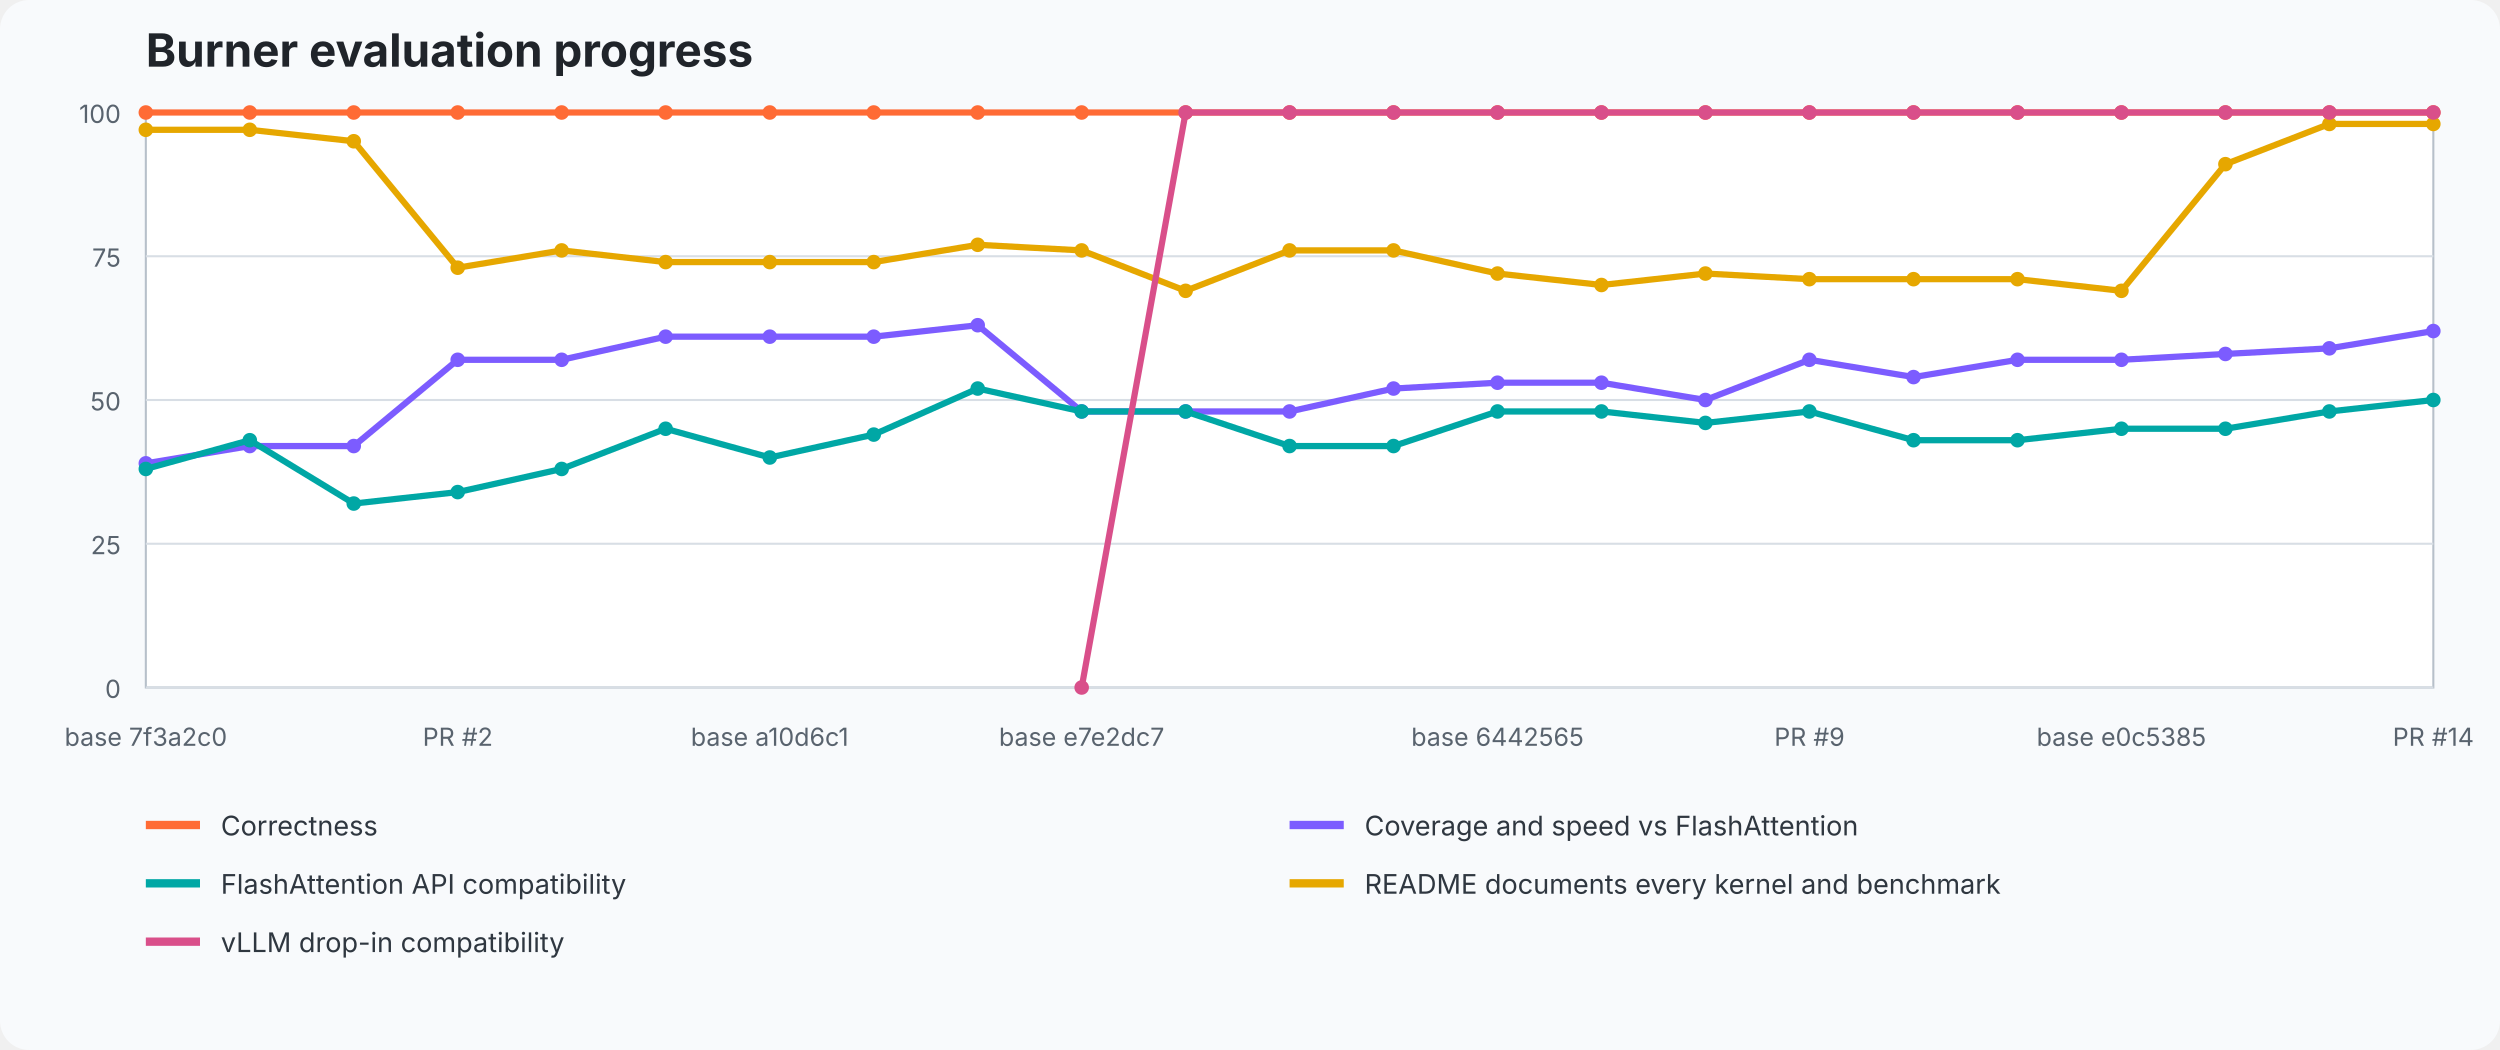
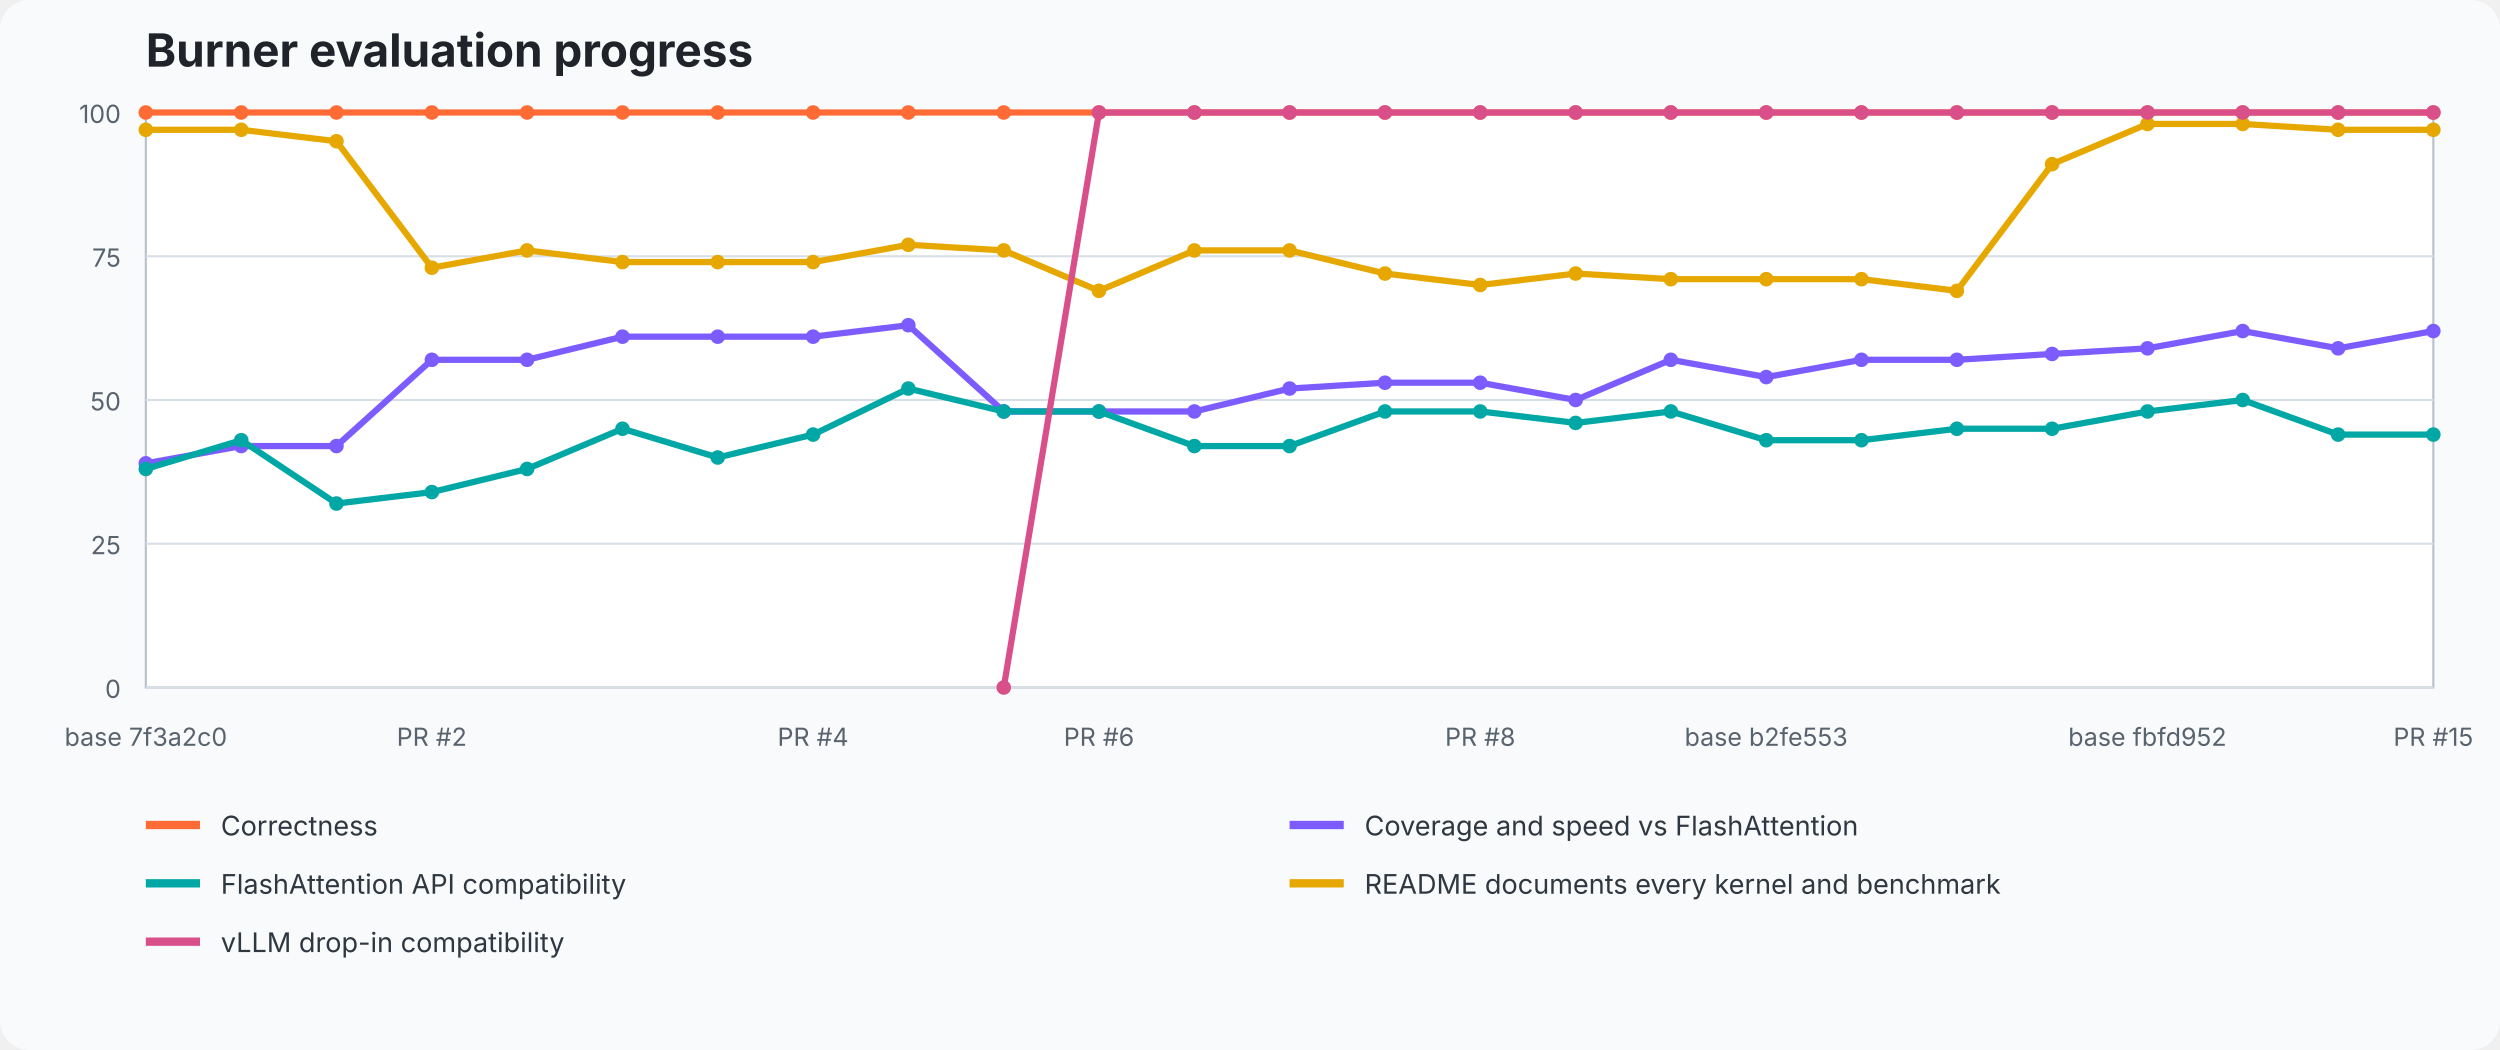
<svg xmlns="http://www.w3.org/2000/svg" width="1200" height="504" viewBox="0 0 1200 504" role="img" aria-labelledby="title desc">
  <style>text{font-family:ui-sans-serif,system-ui,-apple-system,BlinkMacSystemFont,"Segoe UI",sans-serif}.title{font-size:22px;font-weight:700;fill:#20242a}.axis{font-size:12px;fill:#59636e}.legend{font-size:13px;fill:#2f3740}.grid{stroke:#d8dee5;stroke-width:1}.plot{fill:#fff;stroke:#b7c0ca}</style>
  <rect width="100%" height="100%" fill="#f8fafc" rx="14" />
  <text x="70" y="32" class="title">Burner evaluation progress</text>
  <rect x="70" y="54" width="1098" height="276" class="plot" />
  <line x1="70" y1="330" x2="1168" y2="330" class="grid" />
  <text x="58" y="335" text-anchor="end" class="axis">0</text>
  <line x1="70" y1="261" x2="1168" y2="261" class="grid" />
  <text x="58" y="266" text-anchor="end" class="axis">25</text>
  <line x1="70" y1="192" x2="1168" y2="192" class="grid" />
  <text x="58" y="197" text-anchor="end" class="axis">50</text>
  <line x1="70" y1="123" x2="1168" y2="123" class="grid" />
  <text x="58" y="128" text-anchor="end" class="axis">75</text>
  <line x1="70" y1="54" x2="1168" y2="54" class="grid" />
  <text x="58" y="59" text-anchor="end" class="axis">100</text>
-   <polyline points="70.0,54.0 119.9,54.0 169.8,54.0 219.7,54.0 269.6,54.0 319.5,54.0 369.5,54.0 419.4,54.0 469.3,54.0 519.2,54.0 569.1,54.0 619.0,54.0 668.9,54.0 718.8,54.0 768.7,54.0 818.6,54.0 868.5,54.0 918.5,54.0 968.4,54.0 1018.3,54.0 1068.2,54.0 1118.1,54.0 1168.0,54.0" fill="none" stroke="#ff6b35" stroke-width="3" stroke-linejoin="round" stroke-linecap="round" />
+   <polyline points="70.0,54.0 115.8,54.0 161.5,54.0 207.3,54.0 253.0,54.0 298.8,54.0 344.5,54.0 390.3,54.0 436.0,54.0 481.8,54.0 527.5,54.0 573.3,54.0 619.0,54.0 664.8,54.0 710.5,54.0 756.3,54.0 802.0,54.0 847.8,54.0 893.5,54.0 939.3,54.0 985.0,54.0 1030.8,54.0 1076.5,54.0 1122.3,54.0 1168.0,54.0" fill="none" stroke="#ff6b35" stroke-width="3" stroke-linejoin="round" stroke-linecap="round" />
  <circle cx="70.0" cy="54.0" r="3.5" fill="#ff6b35" />
-   <circle cx="119.9" cy="54.0" r="3.5" fill="#ff6b35" />
-   <circle cx="169.8" cy="54.0" r="3.5" fill="#ff6b35" />
-   <circle cx="219.7" cy="54.0" r="3.5" fill="#ff6b35" />
-   <circle cx="269.6" cy="54.0" r="3.5" fill="#ff6b35" />
-   <circle cx="319.5" cy="54.0" r="3.5" fill="#ff6b35" />
-   <circle cx="369.5" cy="54.0" r="3.5" fill="#ff6b35" />
-   <circle cx="419.4" cy="54.0" r="3.5" fill="#ff6b35" />
-   <circle cx="469.3" cy="54.0" r="3.5" fill="#ff6b35" />
-   <circle cx="519.2" cy="54.0" r="3.5" fill="#ff6b35" />
-   <circle cx="569.1" cy="54.0" r="3.5" fill="#ff6b35" />
+   <circle cx="115.8" cy="54.0" r="3.5" fill="#ff6b35" />
+   <circle cx="161.5" cy="54.0" r="3.5" fill="#ff6b35" />
+   <circle cx="207.3" cy="54.0" r="3.5" fill="#ff6b35" />
+   <circle cx="253.0" cy="54.0" r="3.5" fill="#ff6b35" />
+   <circle cx="298.8" cy="54.0" r="3.5" fill="#ff6b35" />
+   <circle cx="344.5" cy="54.0" r="3.5" fill="#ff6b35" />
+   <circle cx="390.3" cy="54.0" r="3.5" fill="#ff6b35" />
+   <circle cx="436.0" cy="54.0" r="3.5" fill="#ff6b35" />
+   <circle cx="481.8" cy="54.0" r="3.5" fill="#ff6b35" />
+   <circle cx="527.5" cy="54.0" r="3.5" fill="#ff6b35" />
+   <circle cx="573.3" cy="54.0" r="3.5" fill="#ff6b35" />
  <circle cx="619.0" cy="54.0" r="3.5" fill="#ff6b35" />
-   <circle cx="668.9" cy="54.0" r="3.5" fill="#ff6b35" />
-   <circle cx="718.8" cy="54.0" r="3.5" fill="#ff6b35" />
-   <circle cx="768.7" cy="54.0" r="3.5" fill="#ff6b35" />
-   <circle cx="818.6" cy="54.0" r="3.5" fill="#ff6b35" />
-   <circle cx="868.5" cy="54.0" r="3.5" fill="#ff6b35" />
-   <circle cx="918.5" cy="54.0" r="3.5" fill="#ff6b35" />
-   <circle cx="968.4" cy="54.0" r="3.5" fill="#ff6b35" />
-   <circle cx="1018.3" cy="54.0" r="3.5" fill="#ff6b35" />
-   <circle cx="1068.2" cy="54.0" r="3.5" fill="#ff6b35" />
-   <circle cx="1118.1" cy="54.0" r="3.5" fill="#ff6b35" />
+   <circle cx="664.8" cy="54.0" r="3.5" fill="#ff6b35" />
+   <circle cx="710.5" cy="54.0" r="3.5" fill="#ff6b35" />
+   <circle cx="756.3" cy="54.0" r="3.5" fill="#ff6b35" />
+   <circle cx="802.0" cy="54.0" r="3.5" fill="#ff6b35" />
+   <circle cx="847.8" cy="54.0" r="3.5" fill="#ff6b35" />
+   <circle cx="893.5" cy="54.0" r="3.5" fill="#ff6b35" />
+   <circle cx="939.3" cy="54.0" r="3.5" fill="#ff6b35" />
+   <circle cx="985.0" cy="54.0" r="3.5" fill="#ff6b35" />
+   <circle cx="1030.8" cy="54.0" r="3.5" fill="#ff6b35" />
+   <circle cx="1076.5" cy="54.0" r="3.5" fill="#ff6b35" />
+   <circle cx="1122.3" cy="54.0" r="3.5" fill="#ff6b35" />
  <circle cx="1168.0" cy="54.0" r="3.5" fill="#ff6b35" />
-   <polyline points="70.0,222.4 119.9,214.1 169.8,214.1 219.7,172.7 269.6,172.7 319.5,161.6 369.5,161.6 419.4,161.6 469.3,156.1 519.2,197.5 569.1,197.5 619.0,197.5 668.9,186.5 718.8,183.7 768.7,183.7 818.6,192.0 868.5,172.7 918.5,181.0 968.4,172.7 1018.3,172.7 1068.2,169.9 1118.1,167.2 1168.0,158.9" fill="none" stroke="#7c5cff" stroke-width="3" stroke-linejoin="round" stroke-linecap="round" />
+   <polyline points="70.0,222.4 115.8,214.1 161.5,214.1 207.3,172.7 253.0,172.7 298.8,161.6 344.5,161.6 390.3,161.6 436.0,156.1 481.8,197.5 527.5,197.5 573.3,197.5 619.0,186.5 664.8,183.7 710.5,183.7 756.3,192.0 802.0,172.7 847.8,181.0 893.5,172.7 939.3,172.7 985.0,169.9 1030.8,167.2 1076.5,158.9 1122.3,167.2 1168.0,158.9" fill="none" stroke="#7c5cff" stroke-width="3" stroke-linejoin="round" stroke-linecap="round" />
  <circle cx="70.0" cy="222.4" r="3.5" fill="#7c5cff" />
-   <circle cx="119.9" cy="214.1" r="3.5" fill="#7c5cff" />
-   <circle cx="169.8" cy="214.1" r="3.5" fill="#7c5cff" />
-   <circle cx="219.7" cy="172.7" r="3.5" fill="#7c5cff" />
-   <circle cx="269.6" cy="172.7" r="3.5" fill="#7c5cff" />
-   <circle cx="319.5" cy="161.6" r="3.5" fill="#7c5cff" />
-   <circle cx="369.5" cy="161.6" r="3.5" fill="#7c5cff" />
-   <circle cx="419.4" cy="161.6" r="3.5" fill="#7c5cff" />
-   <circle cx="469.3" cy="156.1" r="3.5" fill="#7c5cff" />
-   <circle cx="519.2" cy="197.5" r="3.5" fill="#7c5cff" />
-   <circle cx="569.1" cy="197.5" r="3.5" fill="#7c5cff" />
-   <circle cx="619.0" cy="197.5" r="3.5" fill="#7c5cff" />
-   <circle cx="668.9" cy="186.5" r="3.5" fill="#7c5cff" />
-   <circle cx="718.8" cy="183.7" r="3.5" fill="#7c5cff" />
-   <circle cx="768.7" cy="183.7" r="3.5" fill="#7c5cff" />
-   <circle cx="818.6" cy="192.0" r="3.5" fill="#7c5cff" />
-   <circle cx="868.5" cy="172.7" r="3.5" fill="#7c5cff" />
-   <circle cx="918.5" cy="181.0" r="3.5" fill="#7c5cff" />
-   <circle cx="968.4" cy="172.7" r="3.5" fill="#7c5cff" />
-   <circle cx="1018.3" cy="172.7" r="3.5" fill="#7c5cff" />
-   <circle cx="1068.2" cy="169.9" r="3.5" fill="#7c5cff" />
-   <circle cx="1118.1" cy="167.2" r="3.5" fill="#7c5cff" />
+   <circle cx="115.8" cy="214.1" r="3.5" fill="#7c5cff" />
+   <circle cx="161.5" cy="214.1" r="3.5" fill="#7c5cff" />
+   <circle cx="207.3" cy="172.7" r="3.5" fill="#7c5cff" />
+   <circle cx="253.0" cy="172.7" r="3.5" fill="#7c5cff" />
+   <circle cx="298.8" cy="161.6" r="3.5" fill="#7c5cff" />
+   <circle cx="344.5" cy="161.6" r="3.5" fill="#7c5cff" />
+   <circle cx="390.3" cy="161.6" r="3.5" fill="#7c5cff" />
+   <circle cx="436.0" cy="156.1" r="3.5" fill="#7c5cff" />
+   <circle cx="481.8" cy="197.5" r="3.5" fill="#7c5cff" />
+   <circle cx="527.5" cy="197.5" r="3.5" fill="#7c5cff" />
+   <circle cx="573.3" cy="197.5" r="3.5" fill="#7c5cff" />
+   <circle cx="619.0" cy="186.5" r="3.5" fill="#7c5cff" />
+   <circle cx="664.8" cy="183.7" r="3.5" fill="#7c5cff" />
+   <circle cx="710.5" cy="183.7" r="3.5" fill="#7c5cff" />
+   <circle cx="756.3" cy="192.0" r="3.5" fill="#7c5cff" />
+   <circle cx="802.0" cy="172.7" r="3.5" fill="#7c5cff" />
+   <circle cx="847.8" cy="181.0" r="3.5" fill="#7c5cff" />
+   <circle cx="893.5" cy="172.7" r="3.5" fill="#7c5cff" />
+   <circle cx="939.3" cy="172.7" r="3.5" fill="#7c5cff" />
+   <circle cx="985.0" cy="169.9" r="3.5" fill="#7c5cff" />
+   <circle cx="1030.8" cy="167.2" r="3.5" fill="#7c5cff" />
+   <circle cx="1076.5" cy="158.9" r="3.5" fill="#7c5cff" />
+   <circle cx="1122.3" cy="167.2" r="3.5" fill="#7c5cff" />
  <circle cx="1168.0" cy="158.9" r="3.5" fill="#7c5cff" />
-   <polyline points="70.0,225.1 119.9,211.3 169.8,241.7 219.7,236.2 269.6,225.1 319.5,205.8 369.5,219.6 419.4,208.6 469.3,186.5 519.2,197.5 569.1,197.5 619.0,214.1 668.9,214.1 718.8,197.5 768.7,197.5 818.6,203.0 868.5,197.5 918.5,211.3 968.4,211.3 1018.3,205.8 1068.2,205.8 1118.1,197.5 1168.0,192.0" fill="none" stroke="#00a7a5" stroke-width="3" stroke-linejoin="round" stroke-linecap="round" />
+   <polyline points="70.0,225.1 115.8,211.3 161.5,241.7 207.3,236.2 253.0,225.1 298.8,205.8 344.5,219.6 390.3,208.6 436.0,186.5 481.8,197.5 527.5,197.5 573.3,214.1 619.0,214.1 664.8,197.5 710.5,197.5 756.3,203.0 802.0,197.5 847.8,211.3 893.5,211.3 939.3,205.8 985.0,205.8 1030.8,197.5 1076.5,192.0 1122.3,208.6 1168.0,208.6" fill="none" stroke="#00a7a5" stroke-width="3" stroke-linejoin="round" stroke-linecap="round" />
  <circle cx="70.0" cy="225.1" r="3.5" fill="#00a7a5" />
-   <circle cx="119.9" cy="211.3" r="3.5" fill="#00a7a5" />
-   <circle cx="169.8" cy="241.7" r="3.5" fill="#00a7a5" />
-   <circle cx="219.7" cy="236.2" r="3.5" fill="#00a7a5" />
-   <circle cx="269.6" cy="225.1" r="3.5" fill="#00a7a5" />
-   <circle cx="319.5" cy="205.8" r="3.5" fill="#00a7a5" />
-   <circle cx="369.5" cy="219.6" r="3.5" fill="#00a7a5" />
-   <circle cx="419.4" cy="208.6" r="3.5" fill="#00a7a5" />
-   <circle cx="469.3" cy="186.5" r="3.5" fill="#00a7a5" />
-   <circle cx="519.2" cy="197.5" r="3.5" fill="#00a7a5" />
-   <circle cx="569.1" cy="197.5" r="3.5" fill="#00a7a5" />
+   <circle cx="115.8" cy="211.3" r="3.5" fill="#00a7a5" />
+   <circle cx="161.5" cy="241.7" r="3.5" fill="#00a7a5" />
+   <circle cx="207.3" cy="236.2" r="3.5" fill="#00a7a5" />
+   <circle cx="253.0" cy="225.1" r="3.5" fill="#00a7a5" />
+   <circle cx="298.8" cy="205.8" r="3.5" fill="#00a7a5" />
+   <circle cx="344.5" cy="219.6" r="3.5" fill="#00a7a5" />
+   <circle cx="390.3" cy="208.6" r="3.5" fill="#00a7a5" />
+   <circle cx="436.0" cy="186.5" r="3.5" fill="#00a7a5" />
+   <circle cx="481.8" cy="197.5" r="3.5" fill="#00a7a5" />
+   <circle cx="527.5" cy="197.5" r="3.5" fill="#00a7a5" />
+   <circle cx="573.3" cy="214.1" r="3.5" fill="#00a7a5" />
  <circle cx="619.0" cy="214.1" r="3.5" fill="#00a7a5" />
-   <circle cx="668.9" cy="214.1" r="3.5" fill="#00a7a5" />
-   <circle cx="718.8" cy="197.5" r="3.5" fill="#00a7a5" />
-   <circle cx="768.7" cy="197.5" r="3.5" fill="#00a7a5" />
-   <circle cx="818.6" cy="203.0" r="3.5" fill="#00a7a5" />
-   <circle cx="868.5" cy="197.5" r="3.5" fill="#00a7a5" />
-   <circle cx="918.5" cy="211.3" r="3.5" fill="#00a7a5" />
-   <circle cx="968.4" cy="211.3" r="3.5" fill="#00a7a5" />
-   <circle cx="1018.3" cy="205.8" r="3.5" fill="#00a7a5" />
-   <circle cx="1068.2" cy="205.8" r="3.5" fill="#00a7a5" />
-   <circle cx="1118.1" cy="197.5" r="3.5" fill="#00a7a5" />
-   <circle cx="1168.0" cy="192.0" r="3.5" fill="#00a7a5" />
-   <polyline points="70.0,62.3 119.9,62.3 169.8,67.8 219.7,128.5 269.6,120.2 319.5,125.8 369.5,125.8 419.4,125.8 469.3,117.5 519.2,120.2 569.1,139.6 619.0,120.2 668.9,120.2 718.8,131.3 768.7,136.8 818.6,131.3 868.5,134.0 918.5,134.0 968.4,134.0 1018.3,139.6 1068.2,78.8 1118.1,59.5 1168.0,59.5" fill="none" stroke="#e6a700" stroke-width="3" stroke-linejoin="round" stroke-linecap="round" />
+   <circle cx="664.8" cy="197.5" r="3.5" fill="#00a7a5" />
+   <circle cx="710.5" cy="197.5" r="3.5" fill="#00a7a5" />
+   <circle cx="756.3" cy="203.0" r="3.5" fill="#00a7a5" />
+   <circle cx="802.0" cy="197.5" r="3.5" fill="#00a7a5" />
+   <circle cx="847.8" cy="211.3" r="3.5" fill="#00a7a5" />
+   <circle cx="893.5" cy="211.3" r="3.5" fill="#00a7a5" />
+   <circle cx="939.3" cy="205.8" r="3.5" fill="#00a7a5" />
+   <circle cx="985.0" cy="205.8" r="3.5" fill="#00a7a5" />
+   <circle cx="1030.8" cy="197.5" r="3.5" fill="#00a7a5" />
+   <circle cx="1076.5" cy="192.0" r="3.5" fill="#00a7a5" />
+   <circle cx="1122.3" cy="208.6" r="3.5" fill="#00a7a5" />
+   <circle cx="1168.0" cy="208.6" r="3.5" fill="#00a7a5" />
+   <polyline points="70.0,62.3 115.8,62.3 161.5,67.8 207.3,128.5 253.0,120.2 298.8,125.8 344.5,125.8 390.3,125.8 436.0,117.5 481.8,120.2 527.5,139.6 573.3,120.2 619.0,120.2 664.8,131.3 710.5,136.8 756.3,131.3 802.0,134.0 847.8,134.0 893.5,134.0 939.3,139.6 985.0,78.8 1030.8,59.5 1076.5,59.5 1122.3,62.3 1168.0,62.3" fill="none" stroke="#e6a700" stroke-width="3" stroke-linejoin="round" stroke-linecap="round" />
  <circle cx="70.0" cy="62.3" r="3.5" fill="#e6a700" />
-   <circle cx="119.9" cy="62.3" r="3.5" fill="#e6a700" />
-   <circle cx="169.8" cy="67.8" r="3.5" fill="#e6a700" />
-   <circle cx="219.7" cy="128.5" r="3.5" fill="#e6a700" />
-   <circle cx="269.6" cy="120.2" r="3.5" fill="#e6a700" />
-   <circle cx="319.5" cy="125.8" r="3.5" fill="#e6a700" />
-   <circle cx="369.5" cy="125.8" r="3.5" fill="#e6a700" />
-   <circle cx="419.4" cy="125.8" r="3.5" fill="#e6a700" />
-   <circle cx="469.3" cy="117.5" r="3.5" fill="#e6a700" />
-   <circle cx="519.2" cy="120.2" r="3.5" fill="#e6a700" />
-   <circle cx="569.1" cy="139.6" r="3.5" fill="#e6a700" />
+   <circle cx="115.8" cy="62.3" r="3.5" fill="#e6a700" />
+   <circle cx="161.5" cy="67.8" r="3.5" fill="#e6a700" />
+   <circle cx="207.3" cy="128.5" r="3.5" fill="#e6a700" />
+   <circle cx="253.0" cy="120.2" r="3.5" fill="#e6a700" />
+   <circle cx="298.8" cy="125.8" r="3.5" fill="#e6a700" />
+   <circle cx="344.5" cy="125.8" r="3.5" fill="#e6a700" />
+   <circle cx="390.3" cy="125.8" r="3.5" fill="#e6a700" />
+   <circle cx="436.0" cy="117.5" r="3.5" fill="#e6a700" />
+   <circle cx="481.8" cy="120.2" r="3.5" fill="#e6a700" />
+   <circle cx="527.5" cy="139.6" r="3.5" fill="#e6a700" />
+   <circle cx="573.3" cy="120.2" r="3.5" fill="#e6a700" />
  <circle cx="619.0" cy="120.2" r="3.5" fill="#e6a700" />
-   <circle cx="668.9" cy="120.2" r="3.5" fill="#e6a700" />
-   <circle cx="718.8" cy="131.3" r="3.5" fill="#e6a700" />
-   <circle cx="768.7" cy="136.8" r="3.5" fill="#e6a700" />
-   <circle cx="818.6" cy="131.3" r="3.5" fill="#e6a700" />
-   <circle cx="868.5" cy="134.0" r="3.5" fill="#e6a700" />
-   <circle cx="918.5" cy="134.0" r="3.5" fill="#e6a700" />
-   <circle cx="968.4" cy="134.0" r="3.5" fill="#e6a700" />
-   <circle cx="1018.3" cy="139.6" r="3.5" fill="#e6a700" />
-   <circle cx="1068.2" cy="78.8" r="3.5" fill="#e6a700" />
-   <circle cx="1118.1" cy="59.5" r="3.5" fill="#e6a700" />
-   <circle cx="1168.0" cy="59.5" r="3.5" fill="#e6a700" />
-   <polyline points="519.2,330.0 569.1,54.0 619.0,54.0 668.9,54.0 718.8,54.0 768.7,54.0 818.6,54.0 868.5,54.0 918.5,54.0 968.4,54.0 1018.3,54.0 1068.2,54.0 1118.1,54.0 1168.0,54.0" fill="none" stroke="#d94f8a" stroke-width="3" stroke-linejoin="round" stroke-linecap="round" />
-   <circle cx="519.2" cy="330.0" r="3.5" fill="#d94f8a" />
-   <circle cx="569.1" cy="54.0" r="3.5" fill="#d94f8a" />
+   <circle cx="664.8" cy="131.3" r="3.5" fill="#e6a700" />
+   <circle cx="710.5" cy="136.8" r="3.5" fill="#e6a700" />
+   <circle cx="756.3" cy="131.3" r="3.5" fill="#e6a700" />
+   <circle cx="802.0" cy="134.0" r="3.5" fill="#e6a700" />
+   <circle cx="847.8" cy="134.0" r="3.5" fill="#e6a700" />
+   <circle cx="893.5" cy="134.0" r="3.5" fill="#e6a700" />
+   <circle cx="939.3" cy="139.6" r="3.5" fill="#e6a700" />
+   <circle cx="985.0" cy="78.8" r="3.5" fill="#e6a700" />
+   <circle cx="1030.8" cy="59.5" r="3.5" fill="#e6a700" />
+   <circle cx="1076.5" cy="59.5" r="3.5" fill="#e6a700" />
+   <circle cx="1122.3" cy="62.3" r="3.5" fill="#e6a700" />
+   <circle cx="1168.0" cy="62.3" r="3.5" fill="#e6a700" />
+   <polyline points="481.8,330.0 527.5,54.0 573.3,54.0 619.0,54.0 664.8,54.0 710.5,54.0 756.3,54.0 802.0,54.0 847.8,54.0 893.5,54.0 939.3,54.0 985.0,54.0 1030.8,54.0 1076.5,54.0 1122.3,54.0 1168.0,54.0" fill="none" stroke="#d94f8a" stroke-width="3" stroke-linejoin="round" stroke-linecap="round" />
+   <circle cx="481.8" cy="330.0" r="3.5" fill="#d94f8a" />
+   <circle cx="527.5" cy="54.0" r="3.5" fill="#d94f8a" />
+   <circle cx="573.3" cy="54.0" r="3.5" fill="#d94f8a" />
  <circle cx="619.0" cy="54.0" r="3.5" fill="#d94f8a" />
-   <circle cx="668.9" cy="54.0" r="3.5" fill="#d94f8a" />
-   <circle cx="718.8" cy="54.0" r="3.5" fill="#d94f8a" />
-   <circle cx="768.7" cy="54.0" r="3.5" fill="#d94f8a" />
-   <circle cx="818.6" cy="54.0" r="3.5" fill="#d94f8a" />
-   <circle cx="868.5" cy="54.0" r="3.5" fill="#d94f8a" />
-   <circle cx="918.5" cy="54.0" r="3.5" fill="#d94f8a" />
-   <circle cx="968.4" cy="54.0" r="3.5" fill="#d94f8a" />
-   <circle cx="1018.3" cy="54.0" r="3.5" fill="#d94f8a" />
-   <circle cx="1068.2" cy="54.0" r="3.5" fill="#d94f8a" />
-   <circle cx="1118.1" cy="54.0" r="3.5" fill="#d94f8a" />
+   <circle cx="664.8" cy="54.0" r="3.5" fill="#d94f8a" />
+   <circle cx="710.5" cy="54.0" r="3.5" fill="#d94f8a" />
+   <circle cx="756.3" cy="54.0" r="3.5" fill="#d94f8a" />
+   <circle cx="802.0" cy="54.0" r="3.5" fill="#d94f8a" />
+   <circle cx="847.8" cy="54.0" r="3.5" fill="#d94f8a" />
+   <circle cx="893.5" cy="54.0" r="3.5" fill="#d94f8a" />
+   <circle cx="939.3" cy="54.0" r="3.5" fill="#d94f8a" />
+   <circle cx="985.0" cy="54.0" r="3.5" fill="#d94f8a" />
+   <circle cx="1030.8" cy="54.0" r="3.5" fill="#d94f8a" />
+   <circle cx="1076.5" cy="54.0" r="3.5" fill="#d94f8a" />
+   <circle cx="1122.3" cy="54.0" r="3.5" fill="#d94f8a" />
  <circle cx="1168.0" cy="54.0" r="3.5" fill="#d94f8a" />
  <text x="70" y="358" text-anchor="middle" class="axis">base 7f3a2c0</text>
-   <text x="219.727" y="358" text-anchor="middle" class="axis">PR #2</text>
-   <text x="369.455" y="358" text-anchor="middle" class="axis">base a10d6c1</text>
-   <text x="519.182" y="358" text-anchor="middle" class="axis">base e7e2dc7</text>
-   <text x="718.818" y="358" text-anchor="middle" class="axis">base 6442565</text>
-   <text x="868.545" y="358" text-anchor="middle" class="axis">PR #9</text>
-   <text x="1018.273" y="358" text-anchor="middle" class="axis">base e0c5385</text>
-   <text x="1168" y="358" text-anchor="middle" class="axis">PR #14</text>
+   <text x="207.25" y="358" text-anchor="middle" class="axis">PR #2</text>
+   <text x="390.25" y="358" text-anchor="middle" class="axis">PR #4</text>
+   <text x="527.5" y="358" text-anchor="middle" class="axis">PR #6</text>
+   <text x="710.5" y="358" text-anchor="middle" class="axis">PR #8</text>
+   <text x="847.75" y="358" text-anchor="middle" class="axis">base b2fe553</text>
+   <text x="1030.75" y="358" text-anchor="middle" class="axis">base fbfd952</text>
+   <text x="1168" y="358" text-anchor="middle" class="axis">PR #15</text>
  <line x1="70" y1="396" x2="96" y2="396" stroke="#ff6b35" stroke-width="4" />
  <text x="106" y="401" class="legend">Correctness</text>
  <line x1="619" y1="396" x2="645" y2="396" stroke="#7c5cff" stroke-width="4" />
  <text x="655" y="401" class="legend">Coverage and speed vs FlashAttention</text>
  <line x1="70" y1="424" x2="96" y2="424" stroke="#00a7a5" stroke-width="4" />
  <text x="106" y="429" class="legend">FlashAttention API compatibility</text>
  <line x1="619" y1="424" x2="645" y2="424" stroke="#e6a700" stroke-width="4" />
  <text x="655" y="429" class="legend">README documents every kernel and benchmark</text>
  <line x1="70" y1="452" x2="96" y2="452" stroke="#d94f8a" stroke-width="4" />
  <text x="106" y="457" class="legend">vLLM drop-in compatibility</text>
</svg>
